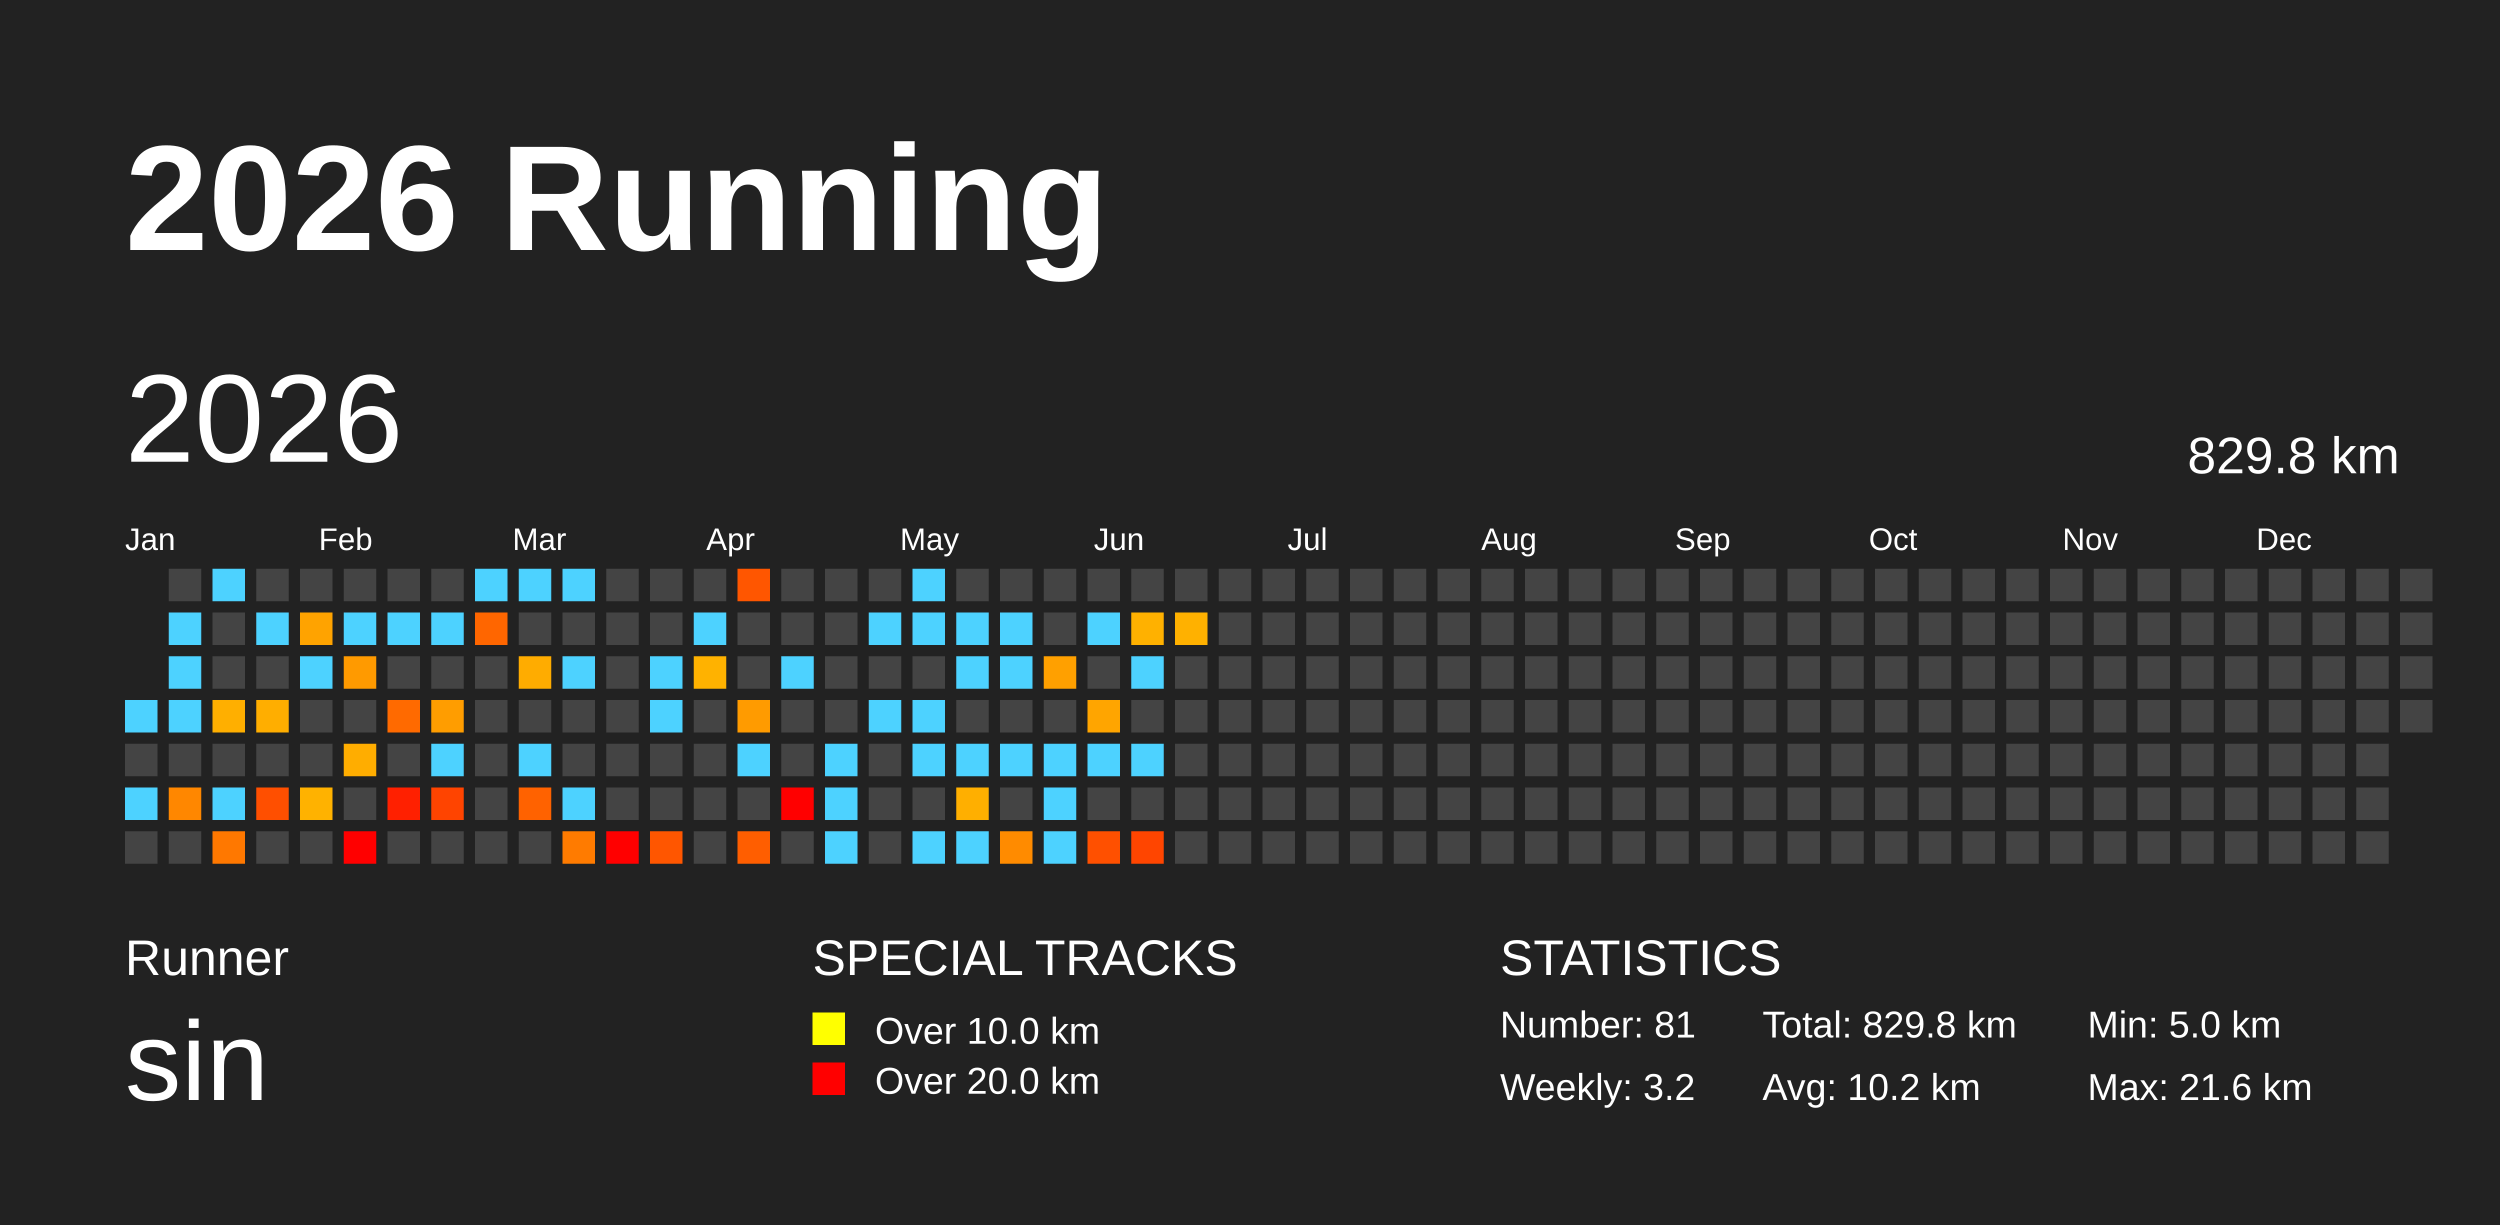
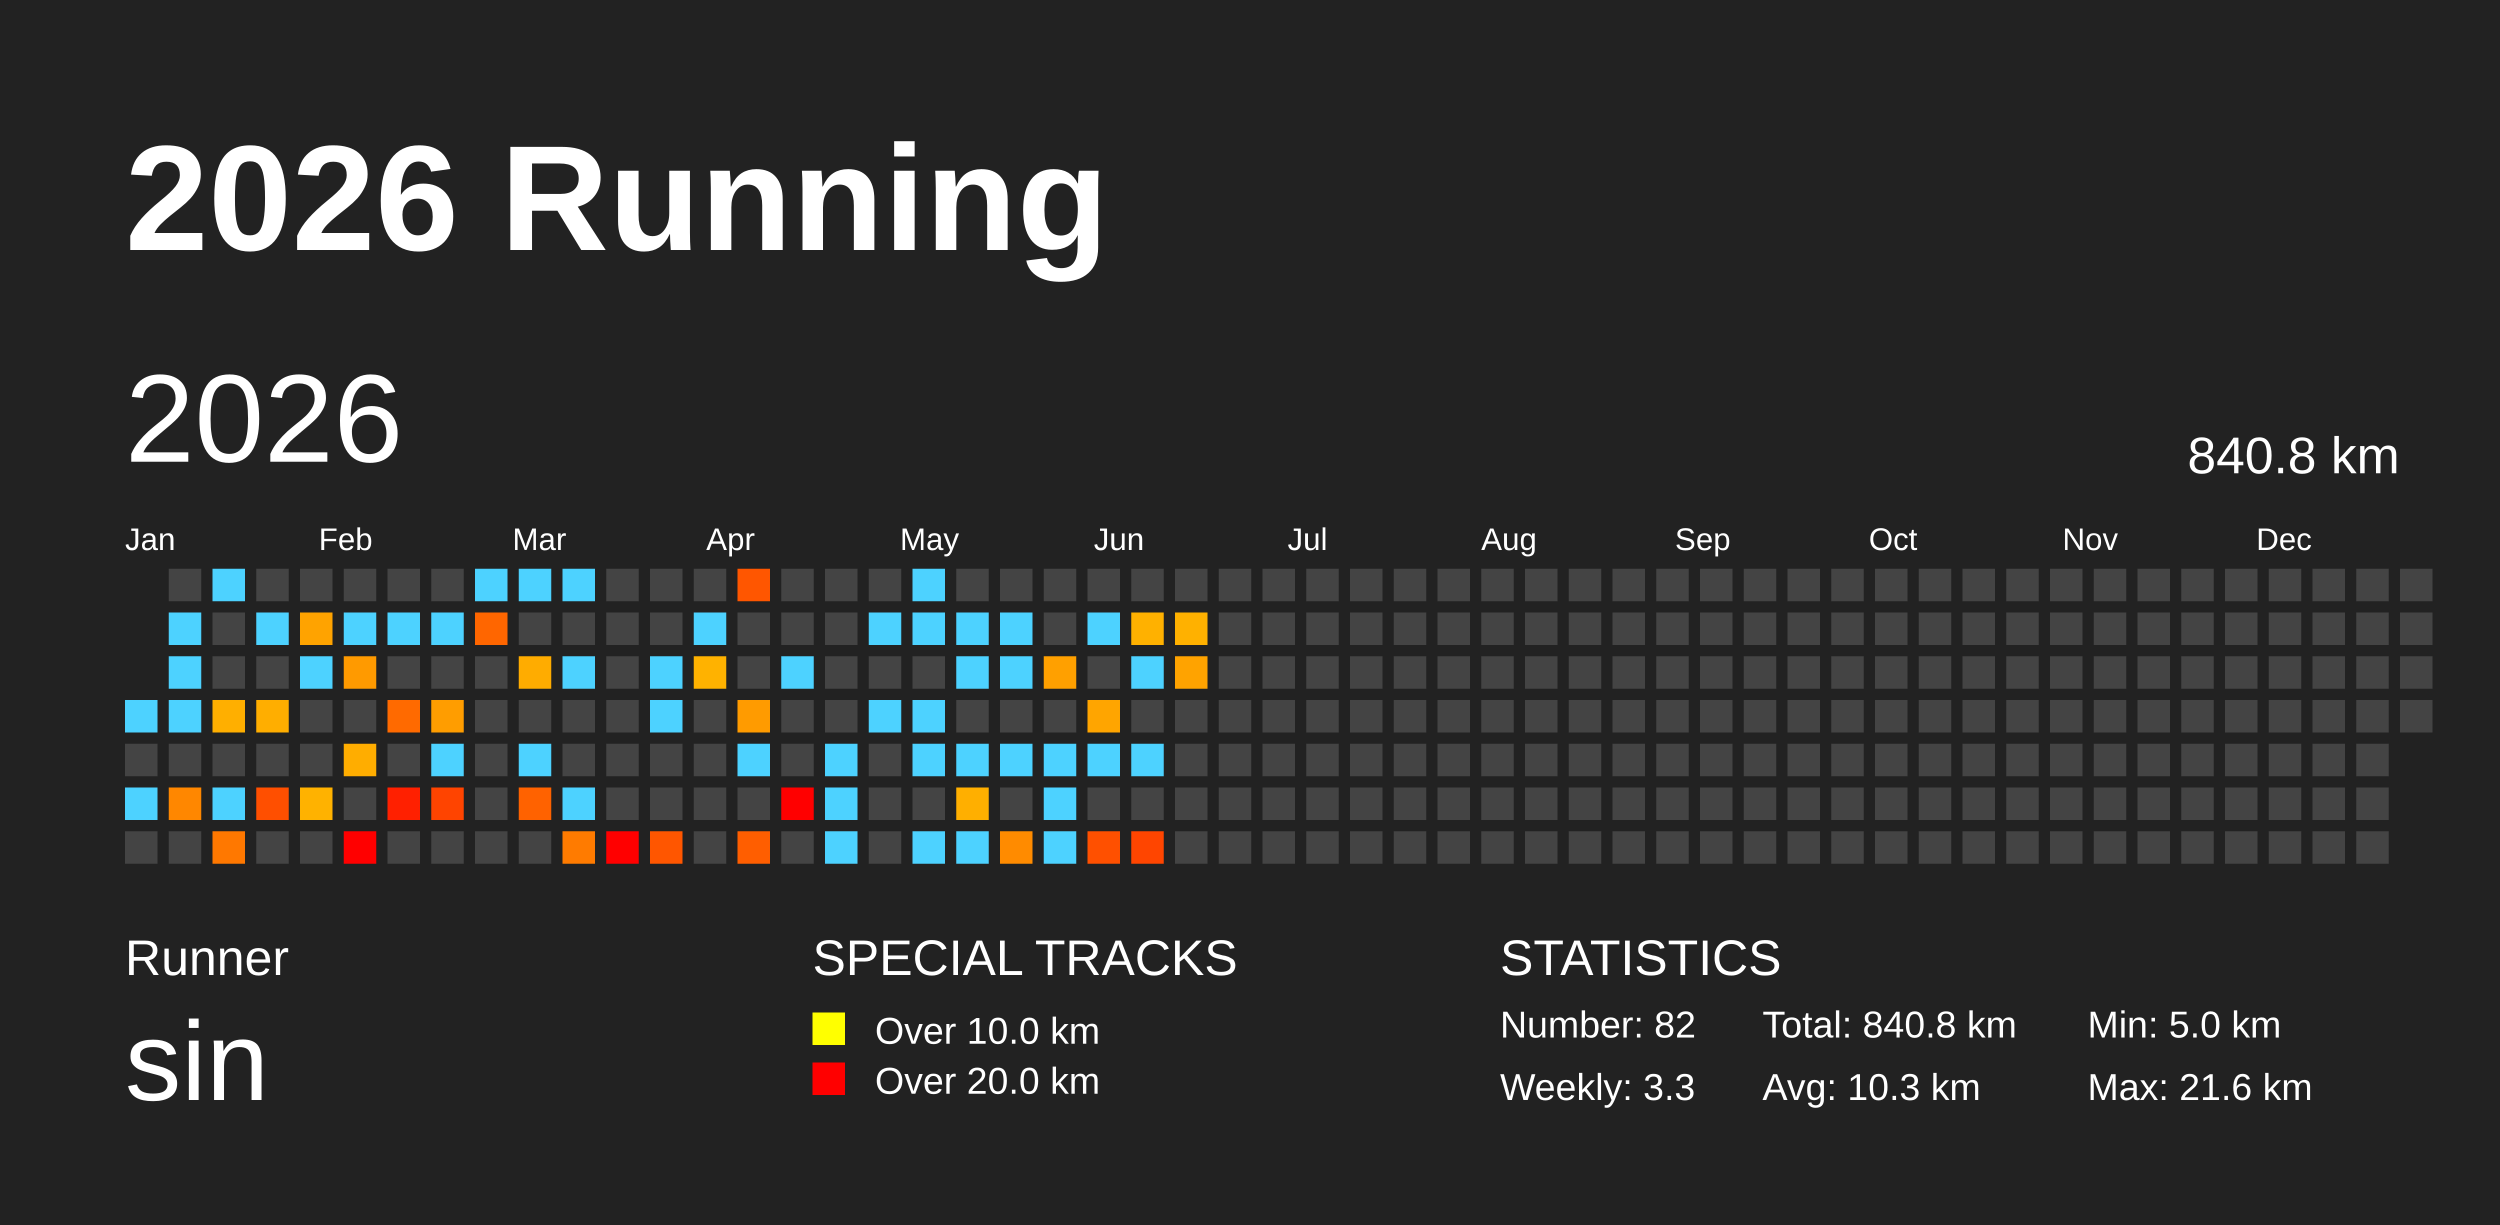
<svg xmlns="http://www.w3.org/2000/svg" baseProfile="full" height="98mm" version="1.1" viewBox="0,0,200,98" width="200mm">
  <defs />
  <rect fill="#222222" height="98" width="200" x="0" y="0" />
  <text fill="#FFFFFF" style="font-size:12px; font-family:Arial; font-weight:bold;" x="10" y="20">2026 Running</text>
  <text fill="#FFFFFF" style="font-size:4px; font-family:Arial" x="10" y="78">Runner</text>
  <text fill="#FFFFFF" style="font-size:9px; font-family:Arial" x="10" y="88">sin</text>
  <text fill="#FFFFFF" style="font-size:4px; font-family:Arial" x="65" y="78">SPECIAL TRACKS</text>
  <rect fill="yellow" height="2.6" width="2.6" x="65" y="81" />
  <text fill="#FFFFFF" style="font-size:3px; font-family:Arial" x="70" y="83.5">Over 10.0 km</text>
  <rect fill="red" height="2.6" width="2.6" x="65" y="85" />
  <text fill="#FFFFFF" style="font-size:3px; font-family:Arial" x="70" y="87.5">Over 20.0 km</text>
  <text fill="#FFFFFF" style="font-size:4px; font-family:Arial" x="120" y="78">STATISTICS</text>
-   <text fill="#FFFFFF" style="font-size:3px; font-family:Arial" x="120" y="83">Number: 81</text>
-   <text fill="#FFFFFF" style="font-size:3px; font-family:Arial" x="120" y="88">Weekly: 3.2</text>
-   <text fill="#FFFFFF" style="font-size:3px; font-family:Arial" x="141" y="83">Total: 829.8 km</text>
-   <text fill="#FFFFFF" style="font-size:3px; font-family:Arial" x="141" y="88">Avg: 10.2 km</text>
+   <text fill="#FFFFFF" style="font-size:3px; font-family:Arial" x="120" y="83">Number: 82</text>
+   <text fill="#FFFFFF" style="font-size:3px; font-family:Arial" x="120" y="88">Weekly: 3.3</text>
+   <text fill="#FFFFFF" style="font-size:3px; font-family:Arial" x="141" y="83">Total: 840.8 km</text>
+   <text fill="#FFFFFF" style="font-size:3px; font-family:Arial" x="141" y="88">Avg: 10.3 km</text>
  <text fill="#FFFFFF" style="font-size:3px; font-family:Arial" x="167" y="83">Min: 5.0 km</text>
  <text fill="#FFFFFF" style="font-size:3px; font-family:Arial" x="167" y="88">Max: 21.6 km</text>
  <text dominant-baseline="hanging" fill="#FFFFFF" style="font-size:10.0px; font-family:Arial;" x="10" y="30">2026</text>
-   <text dominant-baseline="hanging" fill="#FFFFFF" style="font-size:4.125px; font-family:Arial;" x="175" y="35">829.8 km</text>
+   <text dominant-baseline="hanging" fill="#FFFFFF" style="font-size:4.125px; font-family:Arial;" x="175" y="35">840.8 km</text>
  <text fill="#FFFFFF" style="font-size:2.5px; font-family:Arial" x="10.0" y="44">Jan</text>
  <text fill="#FFFFFF" style="font-size:2.5px; font-family:Arial" x="25.5" y="44">Feb</text>
  <text fill="#FFFFFF" style="font-size:2.5px; font-family:Arial" x="41.0" y="44">Mar</text>
  <text fill="#FFFFFF" style="font-size:2.5px; font-family:Arial" x="56.5" y="44">Apr</text>
  <text fill="#FFFFFF" style="font-size:2.5px; font-family:Arial" x="72.0" y="44">May</text>
  <text fill="#FFFFFF" style="font-size:2.5px; font-family:Arial" x="87.5" y="44">Jun</text>
  <text fill="#FFFFFF" style="font-size:2.5px; font-family:Arial" x="103.0" y="44">Jul</text>
  <text fill="#FFFFFF" style="font-size:2.5px; font-family:Arial" x="118.5" y="44">Aug</text>
  <text fill="#FFFFFF" style="font-size:2.5px; font-family:Arial" x="134.0" y="44">Sep</text>
  <text fill="#FFFFFF" style="font-size:2.5px; font-family:Arial" x="149.5" y="44">Oct</text>
  <text fill="#FFFFFF" style="font-size:2.5px; font-family:Arial" x="165.0" y="44">Nov</text>
  <text fill="#FFFFFF" style="font-size:2.5px; font-family:Arial" x="180.5" y="44">Dec</text>
  <rect fill="#4dd2ff" height="2.6" width="2.6" x="10.0" y="56.0" />
  <rect fill="#444444" height="2.6" width="2.6" x="10.0" y="59.5" />
  <rect fill="#4dd2ff" height="2.6" width="2.6" x="10.0" y="63.0" />
  <rect fill="#444444" height="2.6" width="2.6" x="10.0" y="66.5" />
  <rect fill="#444444" height="2.6" width="2.6" x="13.5" y="45.5" />
  <rect fill="#4dd2ff" height="2.6" width="2.6" x="13.5" y="49.0" />
  <rect fill="#4dd2ff" height="2.6" width="2.6" x="13.5" y="52.5" />
  <rect fill="#4dd2ff" height="2.6" width="2.6" x="13.5" y="56.0" />
  <rect fill="#444444" height="2.6" width="2.6" x="13.5" y="59.5" />
  <rect fill="#ff8700" height="2.6" width="2.6" x="13.5" y="63.0" />
  <rect fill="#444444" height="2.6" width="2.6" x="13.5" y="66.5" />
  <rect fill="#4dd2ff" height="2.6" width="2.6" x="17.0" y="45.5" />
  <rect fill="#444444" height="2.6" width="2.6" x="17.0" y="49.0" />
  <rect fill="#444444" height="2.6" width="2.6" x="17.0" y="52.5" />
  <rect fill="#ffaf00" height="2.6" width="2.6" x="17.0" y="56.0" />
  <rect fill="#444444" height="2.6" width="2.6" x="17.0" y="59.5" />
  <rect fill="#4dd2ff" height="2.6" width="2.6" x="17.0" y="63.0" />
  <rect fill="#ff7800" height="2.6" width="2.6" x="17.0" y="66.5" />
  <rect fill="#444444" height="2.6" width="2.6" x="20.5" y="45.5" />
  <rect fill="#4dd2ff" height="2.6" width="2.6" x="20.5" y="49.0" />
  <rect fill="#444444" height="2.6" width="2.6" x="20.5" y="52.5" />
  <rect fill="#ffae00" height="2.6" width="2.6" x="20.5" y="56.0" />
  <rect fill="#444444" height="2.6" width="2.6" x="20.5" y="59.5" />
  <rect fill="#ff4f00" height="2.6" width="2.6" x="20.5" y="63.0" />
  <rect fill="#444444" height="2.6" width="2.6" x="20.5" y="66.5" />
  <rect fill="#444444" height="2.6" width="2.6" x="24.0" y="45.5" />
  <rect fill="#ffa300" height="2.6" width="2.6" x="24.0" y="49.0" />
  <rect fill="#4dd2ff" height="2.6" width="2.6" x="24.0" y="52.5" />
  <rect fill="#444444" height="2.6" width="2.6" x="24.0" y="56.0" />
  <rect fill="#444444" height="2.6" width="2.6" x="24.0" y="59.5" />
  <rect fill="#ffb200" height="2.6" width="2.6" x="24.0" y="63.0" />
  <rect fill="#444444" height="2.6" width="2.6" x="24.0" y="66.5" />
  <rect fill="#444444" height="2.6" width="2.6" x="27.5" y="45.5" />
  <rect fill="#4dd2ff" height="2.6" width="2.6" x="27.5" y="49.0" />
  <rect fill="#ff9a00" height="2.6" width="2.6" x="27.5" y="52.5" />
  <rect fill="#444444" height="2.6" width="2.6" x="27.5" y="56.0" />
  <rect fill="#ffad00" height="2.6" width="2.6" x="27.5" y="59.5" />
  <rect fill="#444444" height="2.6" width="2.6" x="27.5" y="63.0" />
  <rect fill="red" height="2.6" width="2.6" x="27.5" y="66.5" />
  <rect fill="#444444" height="2.6" width="2.6" x="31.0" y="45.5" />
  <rect fill="#4dd2ff" height="2.6" width="2.6" x="31.0" y="49.0" />
  <rect fill="#444444" height="2.6" width="2.6" x="31.0" y="52.5" />
  <rect fill="#ff6a00" height="2.6" width="2.6" x="31.0" y="56.0" />
  <rect fill="#444444" height="2.6" width="2.6" x="31.0" y="59.5" />
  <rect fill="#ff2000" height="2.6" width="2.6" x="31.0" y="63.0" />
  <rect fill="#444444" height="2.6" width="2.6" x="31.0" y="66.5" />
  <rect fill="#444444" height="2.6" width="2.6" x="34.5" y="45.5" />
  <rect fill="#4dd2ff" height="2.6" width="2.6" x="34.5" y="49.0" />
  <rect fill="#444444" height="2.6" width="2.6" x="34.5" y="52.5" />
  <rect fill="#ff9d00" height="2.6" width="2.6" x="34.5" y="56.0" />
  <rect fill="#4dd2ff" height="2.6" width="2.6" x="34.5" y="59.5" />
  <rect fill="#ff4400" height="2.6" width="2.6" x="34.5" y="63.0" />
  <rect fill="#444444" height="2.6" width="2.6" x="34.5" y="66.5" />
  <rect fill="#4dd2ff" height="2.6" width="2.6" x="38.0" y="45.5" />
  <rect fill="#ff6600" height="2.6" width="2.6" x="38.0" y="49.0" />
  <rect fill="#444444" height="2.6" width="2.6" x="38.0" y="52.5" />
  <rect fill="#444444" height="2.6" width="2.6" x="38.0" y="56.0" />
  <rect fill="#444444" height="2.6" width="2.6" x="38.0" y="59.5" />
  <rect fill="#444444" height="2.6" width="2.6" x="38.0" y="63.0" />
  <rect fill="#444444" height="2.6" width="2.6" x="38.0" y="66.5" />
  <rect fill="#4dd2ff" height="2.6" width="2.6" x="41.5" y="45.5" />
  <rect fill="#444444" height="2.6" width="2.6" x="41.5" y="49.0" />
  <rect fill="#ffac00" height="2.6" width="2.6" x="41.5" y="52.5" />
  <rect fill="#444444" height="2.6" width="2.6" x="41.5" y="56.0" />
  <rect fill="#4dd2ff" height="2.6" width="2.6" x="41.5" y="59.5" />
  <rect fill="#ff6200" height="2.6" width="2.6" x="41.5" y="63.0" />
  <rect fill="#444444" height="2.6" width="2.6" x="41.5" y="66.5" />
  <rect fill="#4dd2ff" height="2.6" width="2.6" x="45.0" y="45.5" />
  <rect fill="#444444" height="2.6" width="2.6" x="45.0" y="49.0" />
  <rect fill="#4dd2ff" height="2.6" width="2.6" x="45.0" y="52.5" />
  <rect fill="#444444" height="2.6" width="2.6" x="45.0" y="56.0" />
  <rect fill="#444444" height="2.6" width="2.6" x="45.0" y="59.5" />
  <rect fill="#4dd2ff" height="2.6" width="2.6" x="45.0" y="63.0" />
  <rect fill="#ff7b00" height="2.6" width="2.6" x="45.0" y="66.5" />
  <rect fill="#444444" height="2.6" width="2.6" x="48.5" y="45.5" />
  <rect fill="#444444" height="2.6" width="2.6" x="48.5" y="49.0" />
  <rect fill="#444444" height="2.6" width="2.6" x="48.5" y="52.5" />
  <rect fill="#444444" height="2.6" width="2.6" x="48.5" y="56.0" />
  <rect fill="#444444" height="2.6" width="2.6" x="48.5" y="59.5" />
  <rect fill="#444444" height="2.6" width="2.6" x="48.5" y="63.0" />
  <rect fill="red" height="2.6" width="2.6" x="48.5" y="66.5" />
  <rect fill="#444444" height="2.6" width="2.6" x="52.0" y="45.5" />
  <rect fill="#444444" height="2.6" width="2.6" x="52.0" y="49.0" />
  <rect fill="#4dd2ff" height="2.6" width="2.6" x="52.0" y="52.5" />
  <rect fill="#4dd2ff" height="2.6" width="2.6" x="52.0" y="56.0" />
  <rect fill="#444444" height="2.6" width="2.6" x="52.0" y="59.5" />
  <rect fill="#444444" height="2.6" width="2.6" x="52.0" y="63.0" />
  <rect fill="#ff5600" height="2.6" width="2.6" x="52.0" y="66.5" />
  <rect fill="#444444" height="2.6" width="2.6" x="55.5" y="45.5" />
  <rect fill="#4dd2ff" height="2.6" width="2.6" x="55.5" y="49.0" />
  <rect fill="#ffb200" height="2.6" width="2.6" x="55.5" y="52.5" />
  <rect fill="#444444" height="2.6" width="2.6" x="55.5" y="56.0" />
  <rect fill="#444444" height="2.6" width="2.6" x="55.5" y="59.5" />
  <rect fill="#444444" height="2.6" width="2.6" x="55.5" y="63.0" />
  <rect fill="#444444" height="2.6" width="2.6" x="55.5" y="66.5" />
  <rect fill="#ff5600" height="2.6" width="2.6" x="59.0" y="45.5" />
  <rect fill="#444444" height="2.6" width="2.6" x="59.0" y="49.0" />
  <rect fill="#444444" height="2.6" width="2.6" x="59.0" y="52.5" />
  <rect fill="#ff9b00" height="2.6" width="2.6" x="59.0" y="56.0" />
  <rect fill="#4dd2ff" height="2.6" width="2.6" x="59.0" y="59.5" />
  <rect fill="#444444" height="2.6" width="2.6" x="59.0" y="63.0" />
  <rect fill="#ff5e00" height="2.6" width="2.6" x="59.0" y="66.5" />
  <rect fill="#444444" height="2.6" width="2.6" x="62.5" y="45.5" />
  <rect fill="#444444" height="2.6" width="2.6" x="62.5" y="49.0" />
  <rect fill="#4dd2ff" height="2.6" width="2.6" x="62.5" y="52.5" />
  <rect fill="#444444" height="2.6" width="2.6" x="62.5" y="56.0" />
  <rect fill="#444444" height="2.6" width="2.6" x="62.5" y="59.5" />
  <rect fill="red" height="2.6" width="2.6" x="62.5" y="63.0" />
  <rect fill="#444444" height="2.6" width="2.6" x="62.5" y="66.5" />
  <rect fill="#444444" height="2.6" width="2.6" x="66.0" y="45.5" />
  <rect fill="#444444" height="2.6" width="2.6" x="66.0" y="49.0" />
  <rect fill="#444444" height="2.6" width="2.6" x="66.0" y="52.5" />
  <rect fill="#444444" height="2.6" width="2.6" x="66.0" y="56.0" />
  <rect fill="#4dd2ff" height="2.6" width="2.6" x="66.0" y="59.5" />
  <rect fill="#4dd2ff" height="2.6" width="2.6" x="66.0" y="63.0" />
  <rect fill="#4dd2ff" height="2.6" width="2.6" x="66.0" y="66.5" />
  <rect fill="#444444" height="2.6" width="2.6" x="69.5" y="45.5" />
  <rect fill="#4dd2ff" height="2.6" width="2.6" x="69.5" y="49.0" />
  <rect fill="#444444" height="2.6" width="2.6" x="69.5" y="52.5" />
  <rect fill="#4dd2ff" height="2.6" width="2.6" x="69.5" y="56.0" />
  <rect fill="#444444" height="2.6" width="2.6" x="69.5" y="59.5" />
  <rect fill="#444444" height="2.6" width="2.6" x="69.5" y="63.0" />
  <rect fill="#444444" height="2.6" width="2.6" x="69.5" y="66.5" />
  <rect fill="#4dd2ff" height="2.6" width="2.6" x="73.0" y="45.5" />
  <rect fill="#4dd2ff" height="2.6" width="2.6" x="73.0" y="49.0" />
  <rect fill="#444444" height="2.6" width="2.6" x="73.0" y="52.5" />
  <rect fill="#4dd2ff" height="2.6" width="2.6" x="73.0" y="56.0" />
  <rect fill="#4dd2ff" height="2.6" width="2.6" x="73.0" y="59.5" />
  <rect fill="#444444" height="2.6" width="2.6" x="73.0" y="63.0" />
  <rect fill="#4dd2ff" height="2.6" width="2.6" x="73.0" y="66.5" />
  <rect fill="#444444" height="2.6" width="2.6" x="76.5" y="45.5" />
  <rect fill="#4dd2ff" height="2.6" width="2.6" x="76.5" y="49.0" />
  <rect fill="#4dd2ff" height="2.6" width="2.6" x="76.5" y="52.5" />
  <rect fill="#444444" height="2.6" width="2.6" x="76.5" y="56.0" />
  <rect fill="#4dd2ff" height="2.6" width="2.6" x="76.5" y="59.5" />
  <rect fill="#ffaf00" height="2.6" width="2.6" x="76.5" y="63.0" />
  <rect fill="#4dd2ff" height="2.6" width="2.6" x="76.5" y="66.5" />
  <rect fill="#444444" height="2.6" width="2.6" x="80.0" y="45.5" />
  <rect fill="#4dd2ff" height="2.6" width="2.6" x="80.0" y="49.0" />
  <rect fill="#4dd2ff" height="2.6" width="2.6" x="80.0" y="52.5" />
  <rect fill="#444444" height="2.6" width="2.6" x="80.0" y="56.0" />
  <rect fill="#4dd2ff" height="2.6" width="2.6" x="80.0" y="59.5" />
  <rect fill="#444444" height="2.6" width="2.6" x="80.0" y="63.0" />
  <rect fill="#ff8b00" height="2.6" width="2.6" x="80.0" y="66.5" />
  <rect fill="#444444" height="2.6" width="2.6" x="83.5" y="45.5" />
  <rect fill="#444444" height="2.6" width="2.6" x="83.5" y="49.0" />
  <rect fill="#ffa000" height="2.6" width="2.6" x="83.5" y="52.5" />
  <rect fill="#444444" height="2.6" width="2.6" x="83.5" y="56.0" />
  <rect fill="#4dd2ff" height="2.6" width="2.6" x="83.5" y="59.5" />
  <rect fill="#4dd2ff" height="2.6" width="2.6" x="83.5" y="63.0" />
  <rect fill="#4dd2ff" height="2.6" width="2.6" x="83.5" y="66.5" />
  <rect fill="#444444" height="2.6" width="2.6" x="87.0" y="45.5" />
  <rect fill="#4dd2ff" height="2.6" width="2.6" x="87.0" y="49.0" />
  <rect fill="#444444" height="2.6" width="2.6" x="87.0" y="52.5" />
  <rect fill="#ffa500" height="2.6" width="2.6" x="87.0" y="56.0" />
  <rect fill="#4dd2ff" height="2.6" width="2.6" x="87.0" y="59.5" />
  <rect fill="#444444" height="2.6" width="2.6" x="87.0" y="63.0" />
  <rect fill="#ff5000" height="2.6" width="2.6" x="87.0" y="66.5" />
  <rect fill="#444444" height="2.6" width="2.6" x="90.5" y="45.5" />
  <rect fill="#ffb100" height="2.6" width="2.6" x="90.5" y="49.0" />
  <rect fill="#4dd2ff" height="2.6" width="2.6" x="90.5" y="52.5" />
  <rect fill="#444444" height="2.6" width="2.6" x="90.5" y="56.0" />
  <rect fill="#4dd2ff" height="2.6" width="2.6" x="90.5" y="59.5" />
  <rect fill="#444444" height="2.6" width="2.6" x="90.5" y="63.0" />
  <rect fill="#ff4500" height="2.6" width="2.6" x="90.5" y="66.5" />
  <rect fill="#444444" height="2.6" width="2.6" x="94.0" y="45.5" />
  <rect fill="#ffb100" height="2.6" width="2.6" x="94.0" y="49.0" />
-   <rect fill="#444444" height="2.6" width="2.6" x="94.0" y="52.5" />
+   <rect fill="#ffa300" height="2.6" width="2.6" x="94.0" y="52.5" />
  <rect fill="#444444" height="2.6" width="2.6" x="94.0" y="56.0" />
  <rect fill="#444444" height="2.6" width="2.6" x="94.0" y="59.5" />
  <rect fill="#444444" height="2.6" width="2.6" x="94.0" y="63.0" />
  <rect fill="#444444" height="2.6" width="2.6" x="94.0" y="66.5" />
  <rect fill="#444444" height="2.6" width="2.6" x="97.5" y="45.5" />
  <rect fill="#444444" height="2.6" width="2.6" x="97.5" y="49.0" />
  <rect fill="#444444" height="2.6" width="2.6" x="97.5" y="52.5" />
  <rect fill="#444444" height="2.6" width="2.6" x="97.5" y="56.0" />
  <rect fill="#444444" height="2.6" width="2.6" x="97.5" y="59.5" />
  <rect fill="#444444" height="2.6" width="2.6" x="97.5" y="63.0" />
  <rect fill="#444444" height="2.6" width="2.6" x="97.5" y="66.5" />
  <rect fill="#444444" height="2.6" width="2.6" x="101.0" y="45.5" />
  <rect fill="#444444" height="2.6" width="2.6" x="101.0" y="49.0" />
  <rect fill="#444444" height="2.6" width="2.6" x="101.0" y="52.5" />
  <rect fill="#444444" height="2.6" width="2.6" x="101.0" y="56.0" />
  <rect fill="#444444" height="2.6" width="2.6" x="101.0" y="59.5" />
  <rect fill="#444444" height="2.6" width="2.6" x="101.0" y="63.0" />
  <rect fill="#444444" height="2.6" width="2.6" x="101.0" y="66.5" />
  <rect fill="#444444" height="2.6" width="2.6" x="104.5" y="45.5" />
  <rect fill="#444444" height="2.6" width="2.6" x="104.5" y="49.0" />
  <rect fill="#444444" height="2.6" width="2.6" x="104.5" y="52.5" />
  <rect fill="#444444" height="2.6" width="2.6" x="104.5" y="56.0" />
  <rect fill="#444444" height="2.6" width="2.6" x="104.5" y="59.5" />
  <rect fill="#444444" height="2.6" width="2.6" x="104.5" y="63.0" />
  <rect fill="#444444" height="2.6" width="2.6" x="104.5" y="66.5" />
  <rect fill="#444444" height="2.6" width="2.6" x="108.0" y="45.5" />
  <rect fill="#444444" height="2.6" width="2.6" x="108.0" y="49.0" />
  <rect fill="#444444" height="2.6" width="2.6" x="108.0" y="52.5" />
  <rect fill="#444444" height="2.6" width="2.6" x="108.0" y="56.0" />
  <rect fill="#444444" height="2.6" width="2.6" x="108.0" y="59.5" />
  <rect fill="#444444" height="2.6" width="2.6" x="108.0" y="63.0" />
  <rect fill="#444444" height="2.6" width="2.6" x="108.0" y="66.5" />
  <rect fill="#444444" height="2.6" width="2.6" x="111.5" y="45.5" />
  <rect fill="#444444" height="2.6" width="2.6" x="111.5" y="49.0" />
  <rect fill="#444444" height="2.6" width="2.6" x="111.5" y="52.5" />
  <rect fill="#444444" height="2.6" width="2.6" x="111.5" y="56.0" />
  <rect fill="#444444" height="2.6" width="2.6" x="111.5" y="59.5" />
  <rect fill="#444444" height="2.6" width="2.6" x="111.5" y="63.0" />
  <rect fill="#444444" height="2.6" width="2.6" x="111.5" y="66.5" />
  <rect fill="#444444" height="2.6" width="2.6" x="115.0" y="45.5" />
  <rect fill="#444444" height="2.6" width="2.6" x="115.0" y="49.0" />
  <rect fill="#444444" height="2.6" width="2.6" x="115.0" y="52.5" />
  <rect fill="#444444" height="2.6" width="2.6" x="115.0" y="56.0" />
  <rect fill="#444444" height="2.6" width="2.6" x="115.0" y="59.5" />
  <rect fill="#444444" height="2.6" width="2.6" x="115.0" y="63.0" />
  <rect fill="#444444" height="2.6" width="2.6" x="115.0" y="66.5" />
  <rect fill="#444444" height="2.6" width="2.6" x="118.5" y="45.5" />
  <rect fill="#444444" height="2.6" width="2.6" x="118.5" y="49.0" />
  <rect fill="#444444" height="2.6" width="2.6" x="118.5" y="52.5" />
  <rect fill="#444444" height="2.6" width="2.6" x="118.5" y="56.0" />
  <rect fill="#444444" height="2.6" width="2.6" x="118.5" y="59.5" />
  <rect fill="#444444" height="2.6" width="2.6" x="118.5" y="63.0" />
  <rect fill="#444444" height="2.6" width="2.6" x="118.5" y="66.5" />
  <rect fill="#444444" height="2.6" width="2.6" x="122.0" y="45.5" />
  <rect fill="#444444" height="2.6" width="2.6" x="122.0" y="49.0" />
  <rect fill="#444444" height="2.6" width="2.6" x="122.0" y="52.5" />
  <rect fill="#444444" height="2.6" width="2.6" x="122.0" y="56.0" />
  <rect fill="#444444" height="2.6" width="2.6" x="122.0" y="59.5" />
  <rect fill="#444444" height="2.6" width="2.6" x="122.0" y="63.0" />
  <rect fill="#444444" height="2.6" width="2.6" x="122.0" y="66.5" />
  <rect fill="#444444" height="2.6" width="2.6" x="125.5" y="45.5" />
  <rect fill="#444444" height="2.6" width="2.6" x="125.5" y="49.0" />
  <rect fill="#444444" height="2.6" width="2.6" x="125.5" y="52.5" />
  <rect fill="#444444" height="2.6" width="2.6" x="125.5" y="56.0" />
  <rect fill="#444444" height="2.6" width="2.6" x="125.5" y="59.5" />
  <rect fill="#444444" height="2.6" width="2.6" x="125.5" y="63.0" />
  <rect fill="#444444" height="2.6" width="2.6" x="125.5" y="66.5" />
  <rect fill="#444444" height="2.6" width="2.6" x="129.0" y="45.5" />
  <rect fill="#444444" height="2.6" width="2.6" x="129.0" y="49.0" />
  <rect fill="#444444" height="2.6" width="2.6" x="129.0" y="52.5" />
  <rect fill="#444444" height="2.6" width="2.6" x="129.0" y="56.0" />
  <rect fill="#444444" height="2.6" width="2.6" x="129.0" y="59.5" />
  <rect fill="#444444" height="2.6" width="2.6" x="129.0" y="63.0" />
  <rect fill="#444444" height="2.6" width="2.6" x="129.0" y="66.5" />
  <rect fill="#444444" height="2.6" width="2.6" x="132.5" y="45.5" />
  <rect fill="#444444" height="2.6" width="2.6" x="132.5" y="49.0" />
  <rect fill="#444444" height="2.6" width="2.6" x="132.5" y="52.5" />
  <rect fill="#444444" height="2.6" width="2.6" x="132.5" y="56.0" />
  <rect fill="#444444" height="2.6" width="2.6" x="132.5" y="59.5" />
  <rect fill="#444444" height="2.6" width="2.6" x="132.5" y="63.0" />
  <rect fill="#444444" height="2.6" width="2.6" x="132.5" y="66.5" />
  <rect fill="#444444" height="2.6" width="2.6" x="136.0" y="45.5" />
  <rect fill="#444444" height="2.6" width="2.6" x="136.0" y="49.0" />
  <rect fill="#444444" height="2.6" width="2.6" x="136.0" y="52.5" />
  <rect fill="#444444" height="2.6" width="2.6" x="136.0" y="56.0" />
  <rect fill="#444444" height="2.6" width="2.6" x="136.0" y="59.5" />
  <rect fill="#444444" height="2.6" width="2.6" x="136.0" y="63.0" />
  <rect fill="#444444" height="2.6" width="2.6" x="136.0" y="66.5" />
  <rect fill="#444444" height="2.6" width="2.6" x="139.5" y="45.5" />
  <rect fill="#444444" height="2.6" width="2.6" x="139.5" y="49.0" />
  <rect fill="#444444" height="2.6" width="2.6" x="139.5" y="52.5" />
  <rect fill="#444444" height="2.6" width="2.6" x="139.5" y="56.0" />
  <rect fill="#444444" height="2.6" width="2.6" x="139.5" y="59.5" />
  <rect fill="#444444" height="2.6" width="2.6" x="139.5" y="63.0" />
  <rect fill="#444444" height="2.6" width="2.6" x="139.5" y="66.5" />
  <rect fill="#444444" height="2.6" width="2.6" x="143.0" y="45.5" />
  <rect fill="#444444" height="2.6" width="2.6" x="143.0" y="49.0" />
  <rect fill="#444444" height="2.6" width="2.6" x="143.0" y="52.5" />
  <rect fill="#444444" height="2.6" width="2.6" x="143.0" y="56.0" />
  <rect fill="#444444" height="2.6" width="2.6" x="143.0" y="59.5" />
  <rect fill="#444444" height="2.6" width="2.6" x="143.0" y="63.0" />
  <rect fill="#444444" height="2.6" width="2.6" x="143.0" y="66.5" />
  <rect fill="#444444" height="2.6" width="2.6" x="146.5" y="45.5" />
  <rect fill="#444444" height="2.6" width="2.6" x="146.5" y="49.0" />
  <rect fill="#444444" height="2.6" width="2.6" x="146.5" y="52.5" />
  <rect fill="#444444" height="2.6" width="2.6" x="146.5" y="56.0" />
  <rect fill="#444444" height="2.6" width="2.6" x="146.5" y="59.5" />
  <rect fill="#444444" height="2.6" width="2.6" x="146.5" y="63.0" />
  <rect fill="#444444" height="2.6" width="2.6" x="146.5" y="66.5" />
  <rect fill="#444444" height="2.6" width="2.6" x="150.0" y="45.5" />
  <rect fill="#444444" height="2.6" width="2.6" x="150.0" y="49.0" />
  <rect fill="#444444" height="2.6" width="2.6" x="150.0" y="52.5" />
  <rect fill="#444444" height="2.6" width="2.6" x="150.0" y="56.0" />
  <rect fill="#444444" height="2.6" width="2.6" x="150.0" y="59.5" />
  <rect fill="#444444" height="2.6" width="2.6" x="150.0" y="63.0" />
  <rect fill="#444444" height="2.6" width="2.6" x="150.0" y="66.5" />
  <rect fill="#444444" height="2.6" width="2.6" x="153.5" y="45.5" />
  <rect fill="#444444" height="2.6" width="2.6" x="153.5" y="49.0" />
  <rect fill="#444444" height="2.6" width="2.6" x="153.5" y="52.5" />
  <rect fill="#444444" height="2.6" width="2.6" x="153.5" y="56.0" />
  <rect fill="#444444" height="2.6" width="2.6" x="153.5" y="59.5" />
  <rect fill="#444444" height="2.6" width="2.6" x="153.5" y="63.0" />
  <rect fill="#444444" height="2.6" width="2.6" x="153.5" y="66.5" />
  <rect fill="#444444" height="2.6" width="2.6" x="157.0" y="45.5" />
  <rect fill="#444444" height="2.6" width="2.6" x="157.0" y="49.0" />
  <rect fill="#444444" height="2.6" width="2.6" x="157.0" y="52.5" />
  <rect fill="#444444" height="2.6" width="2.6" x="157.0" y="56.0" />
  <rect fill="#444444" height="2.6" width="2.6" x="157.0" y="59.5" />
  <rect fill="#444444" height="2.6" width="2.6" x="157.0" y="63.0" />
  <rect fill="#444444" height="2.6" width="2.6" x="157.0" y="66.5" />
  <rect fill="#444444" height="2.6" width="2.6" x="160.5" y="45.5" />
  <rect fill="#444444" height="2.6" width="2.6" x="160.5" y="49.0" />
  <rect fill="#444444" height="2.6" width="2.6" x="160.5" y="52.5" />
  <rect fill="#444444" height="2.6" width="2.6" x="160.5" y="56.0" />
  <rect fill="#444444" height="2.6" width="2.6" x="160.5" y="59.5" />
  <rect fill="#444444" height="2.6" width="2.6" x="160.5" y="63.0" />
  <rect fill="#444444" height="2.6" width="2.6" x="160.5" y="66.5" />
  <rect fill="#444444" height="2.6" width="2.6" x="164.0" y="45.5" />
  <rect fill="#444444" height="2.6" width="2.6" x="164.0" y="49.0" />
  <rect fill="#444444" height="2.6" width="2.6" x="164.0" y="52.5" />
  <rect fill="#444444" height="2.6" width="2.6" x="164.0" y="56.0" />
  <rect fill="#444444" height="2.6" width="2.6" x="164.0" y="59.5" />
  <rect fill="#444444" height="2.6" width="2.6" x="164.0" y="63.0" />
  <rect fill="#444444" height="2.6" width="2.6" x="164.0" y="66.5" />
  <rect fill="#444444" height="2.6" width="2.6" x="167.5" y="45.5" />
  <rect fill="#444444" height="2.6" width="2.6" x="167.5" y="49.0" />
  <rect fill="#444444" height="2.6" width="2.6" x="167.5" y="52.5" />
  <rect fill="#444444" height="2.6" width="2.6" x="167.5" y="56.0" />
  <rect fill="#444444" height="2.6" width="2.6" x="167.5" y="59.5" />
  <rect fill="#444444" height="2.6" width="2.6" x="167.5" y="63.0" />
  <rect fill="#444444" height="2.6" width="2.6" x="167.5" y="66.5" />
  <rect fill="#444444" height="2.6" width="2.6" x="171.0" y="45.5" />
  <rect fill="#444444" height="2.6" width="2.6" x="171.0" y="49.0" />
  <rect fill="#444444" height="2.6" width="2.6" x="171.0" y="52.5" />
  <rect fill="#444444" height="2.6" width="2.6" x="171.0" y="56.0" />
  <rect fill="#444444" height="2.6" width="2.6" x="171.0" y="59.5" />
  <rect fill="#444444" height="2.6" width="2.6" x="171.0" y="63.0" />
  <rect fill="#444444" height="2.6" width="2.6" x="171.0" y="66.5" />
  <rect fill="#444444" height="2.6" width="2.6" x="174.5" y="45.5" />
  <rect fill="#444444" height="2.6" width="2.6" x="174.5" y="49.0" />
  <rect fill="#444444" height="2.6" width="2.6" x="174.5" y="52.5" />
  <rect fill="#444444" height="2.6" width="2.6" x="174.5" y="56.0" />
  <rect fill="#444444" height="2.6" width="2.6" x="174.5" y="59.5" />
  <rect fill="#444444" height="2.6" width="2.6" x="174.5" y="63.0" />
  <rect fill="#444444" height="2.6" width="2.6" x="174.5" y="66.5" />
  <rect fill="#444444" height="2.6" width="2.6" x="178.0" y="45.5" />
  <rect fill="#444444" height="2.6" width="2.6" x="178.0" y="49.0" />
  <rect fill="#444444" height="2.6" width="2.6" x="178.0" y="52.5" />
  <rect fill="#444444" height="2.6" width="2.6" x="178.0" y="56.0" />
  <rect fill="#444444" height="2.6" width="2.6" x="178.0" y="59.5" />
  <rect fill="#444444" height="2.6" width="2.6" x="178.0" y="63.0" />
  <rect fill="#444444" height="2.6" width="2.6" x="178.0" y="66.5" />
  <rect fill="#444444" height="2.6" width="2.6" x="181.5" y="45.5" />
  <rect fill="#444444" height="2.6" width="2.6" x="181.5" y="49.0" />
  <rect fill="#444444" height="2.6" width="2.6" x="181.5" y="52.5" />
  <rect fill="#444444" height="2.6" width="2.6" x="181.5" y="56.0" />
  <rect fill="#444444" height="2.6" width="2.6" x="181.5" y="59.5" />
  <rect fill="#444444" height="2.6" width="2.6" x="181.5" y="63.0" />
  <rect fill="#444444" height="2.6" width="2.6" x="181.5" y="66.5" />
  <rect fill="#444444" height="2.6" width="2.6" x="185.0" y="45.5" />
  <rect fill="#444444" height="2.6" width="2.6" x="185.0" y="49.0" />
  <rect fill="#444444" height="2.6" width="2.6" x="185.0" y="52.5" />
  <rect fill="#444444" height="2.6" width="2.6" x="185.0" y="56.0" />
  <rect fill="#444444" height="2.6" width="2.6" x="185.0" y="59.5" />
  <rect fill="#444444" height="2.6" width="2.6" x="185.0" y="63.0" />
  <rect fill="#444444" height="2.6" width="2.6" x="185.0" y="66.5" />
  <rect fill="#444444" height="2.6" width="2.6" x="188.5" y="45.5" />
  <rect fill="#444444" height="2.6" width="2.6" x="188.5" y="49.0" />
  <rect fill="#444444" height="2.6" width="2.6" x="188.5" y="52.5" />
  <rect fill="#444444" height="2.6" width="2.6" x="188.5" y="56.0" />
  <rect fill="#444444" height="2.6" width="2.6" x="188.5" y="59.5" />
  <rect fill="#444444" height="2.6" width="2.6" x="188.5" y="63.0" />
  <rect fill="#444444" height="2.6" width="2.6" x="188.5" y="66.5" />
  <rect fill="#444444" height="2.6" width="2.6" x="192.0" y="45.5" />
  <rect fill="#444444" height="2.6" width="2.6" x="192.0" y="49.0" />
  <rect fill="#444444" height="2.6" width="2.6" x="192.0" y="52.5" />
  <rect fill="#444444" height="2.6" width="2.6" x="192.0" y="56.0" />
</svg>
